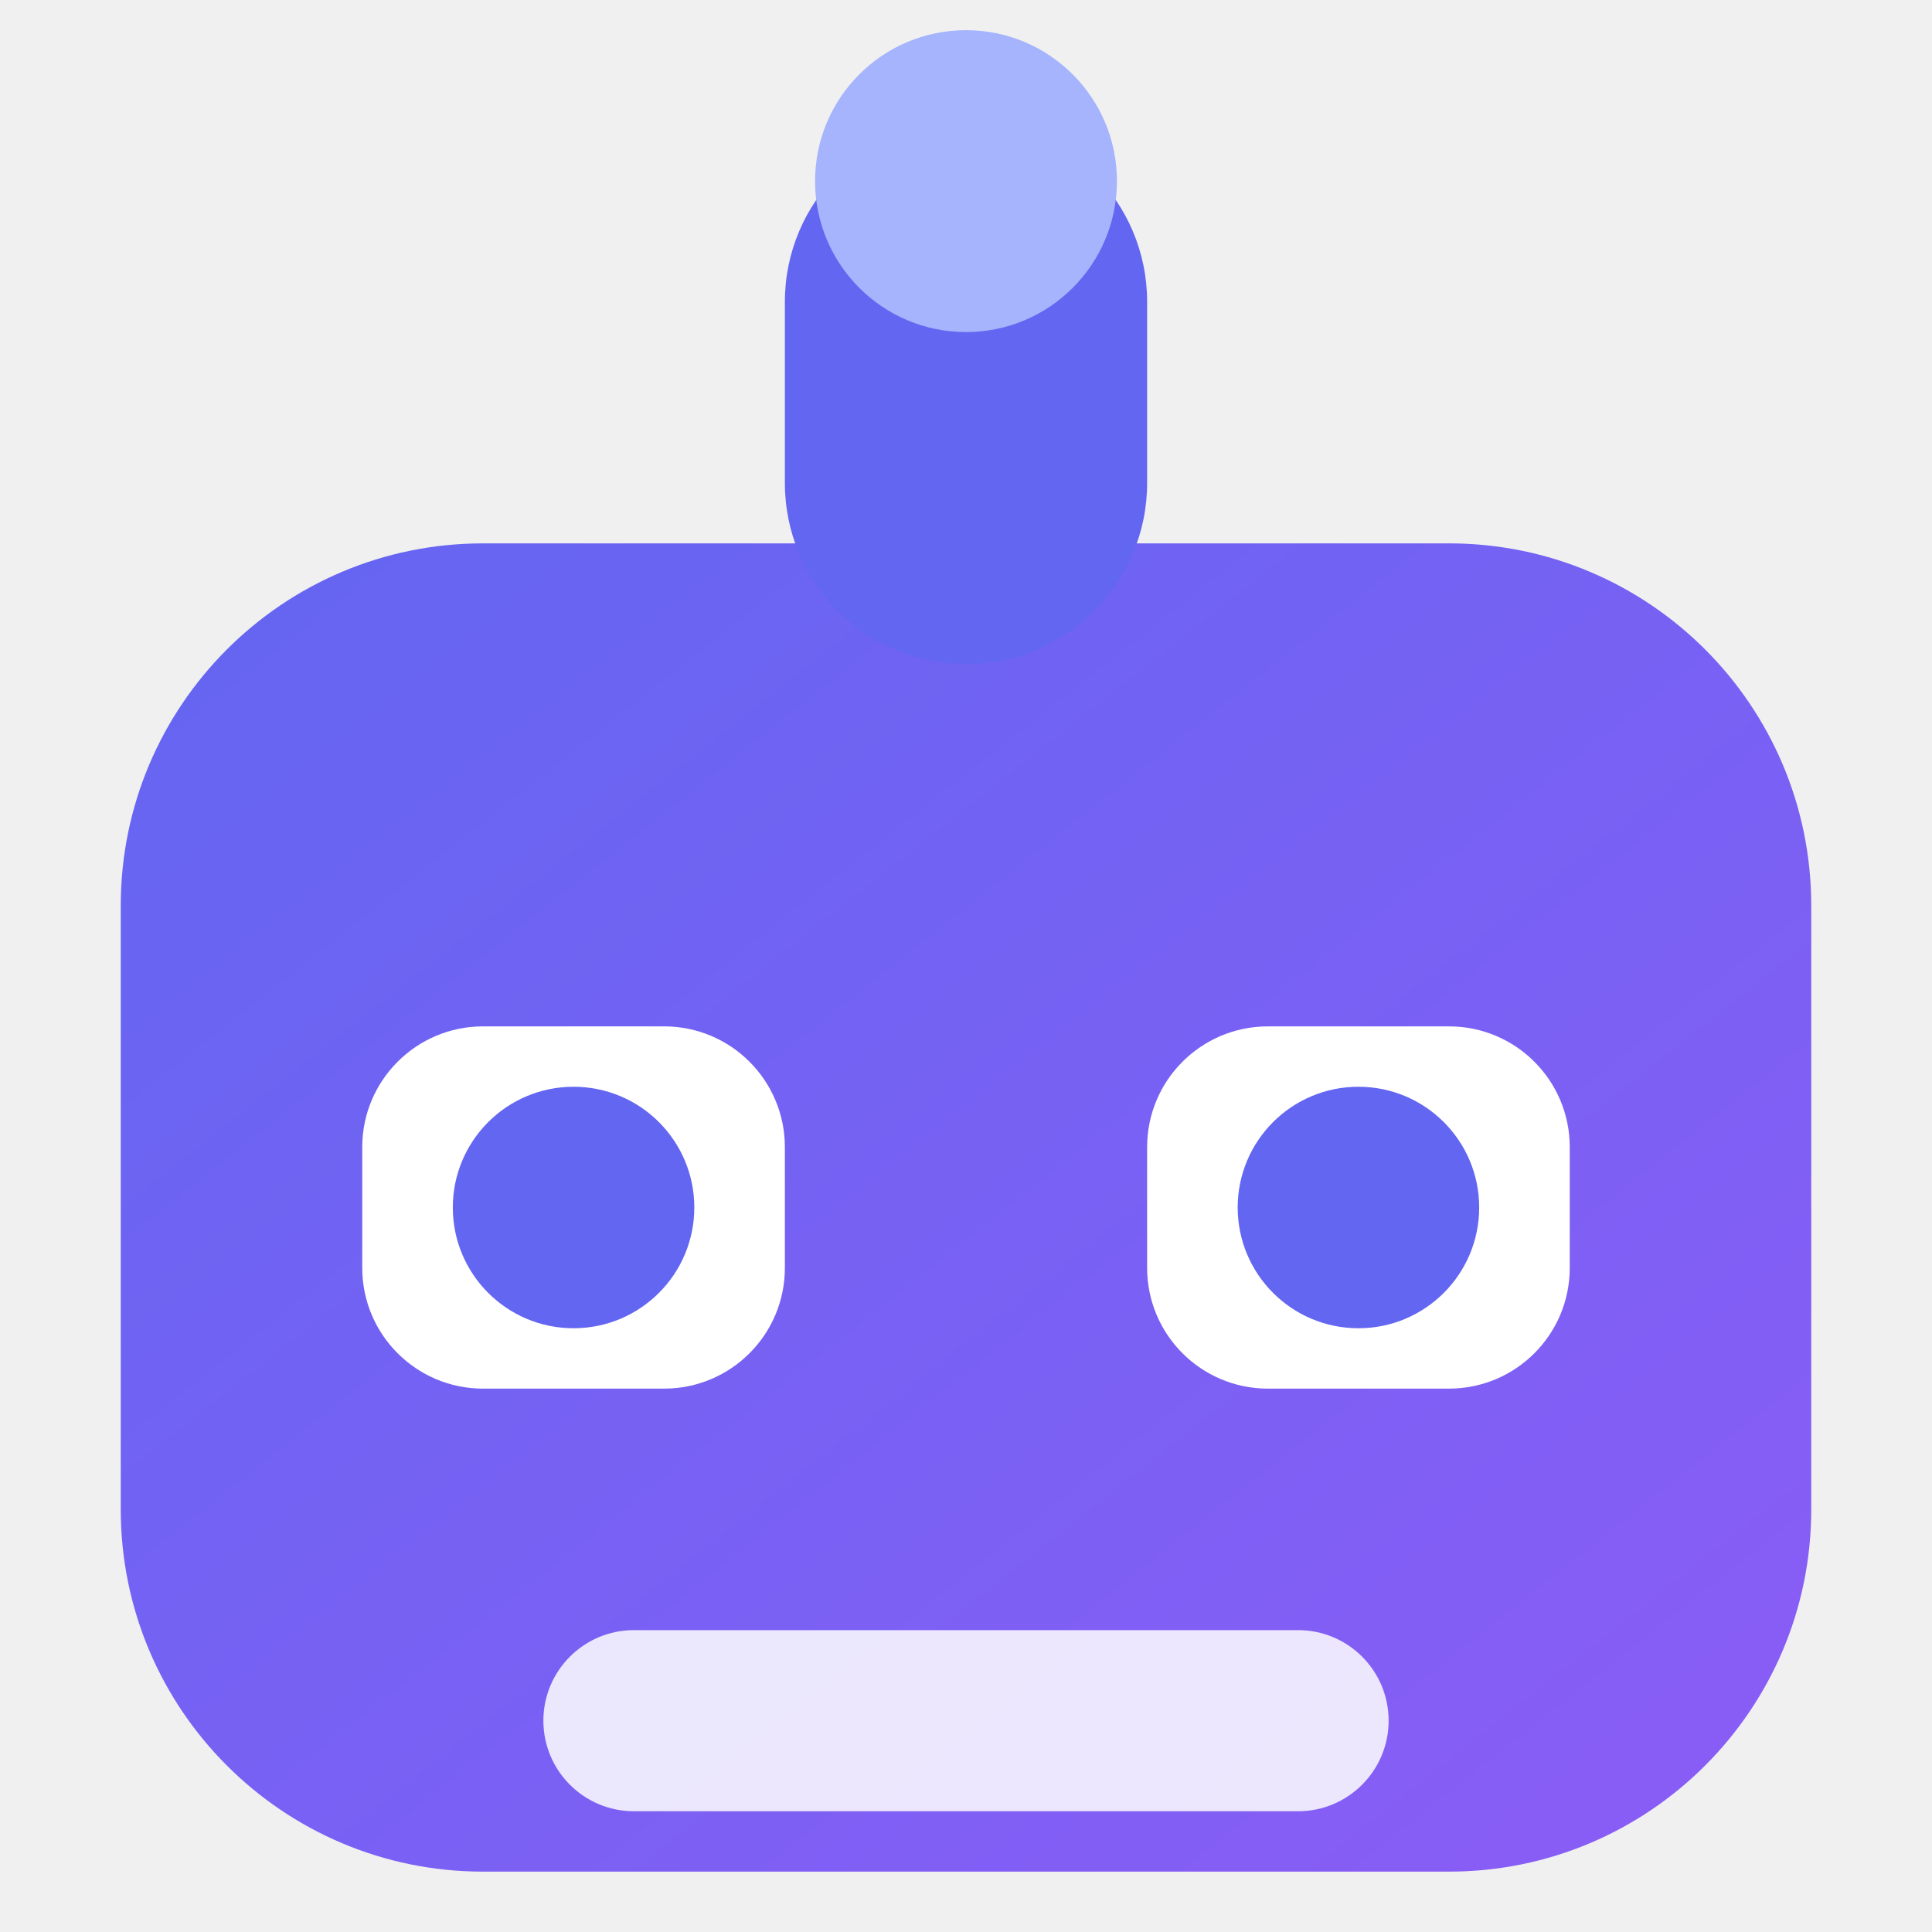
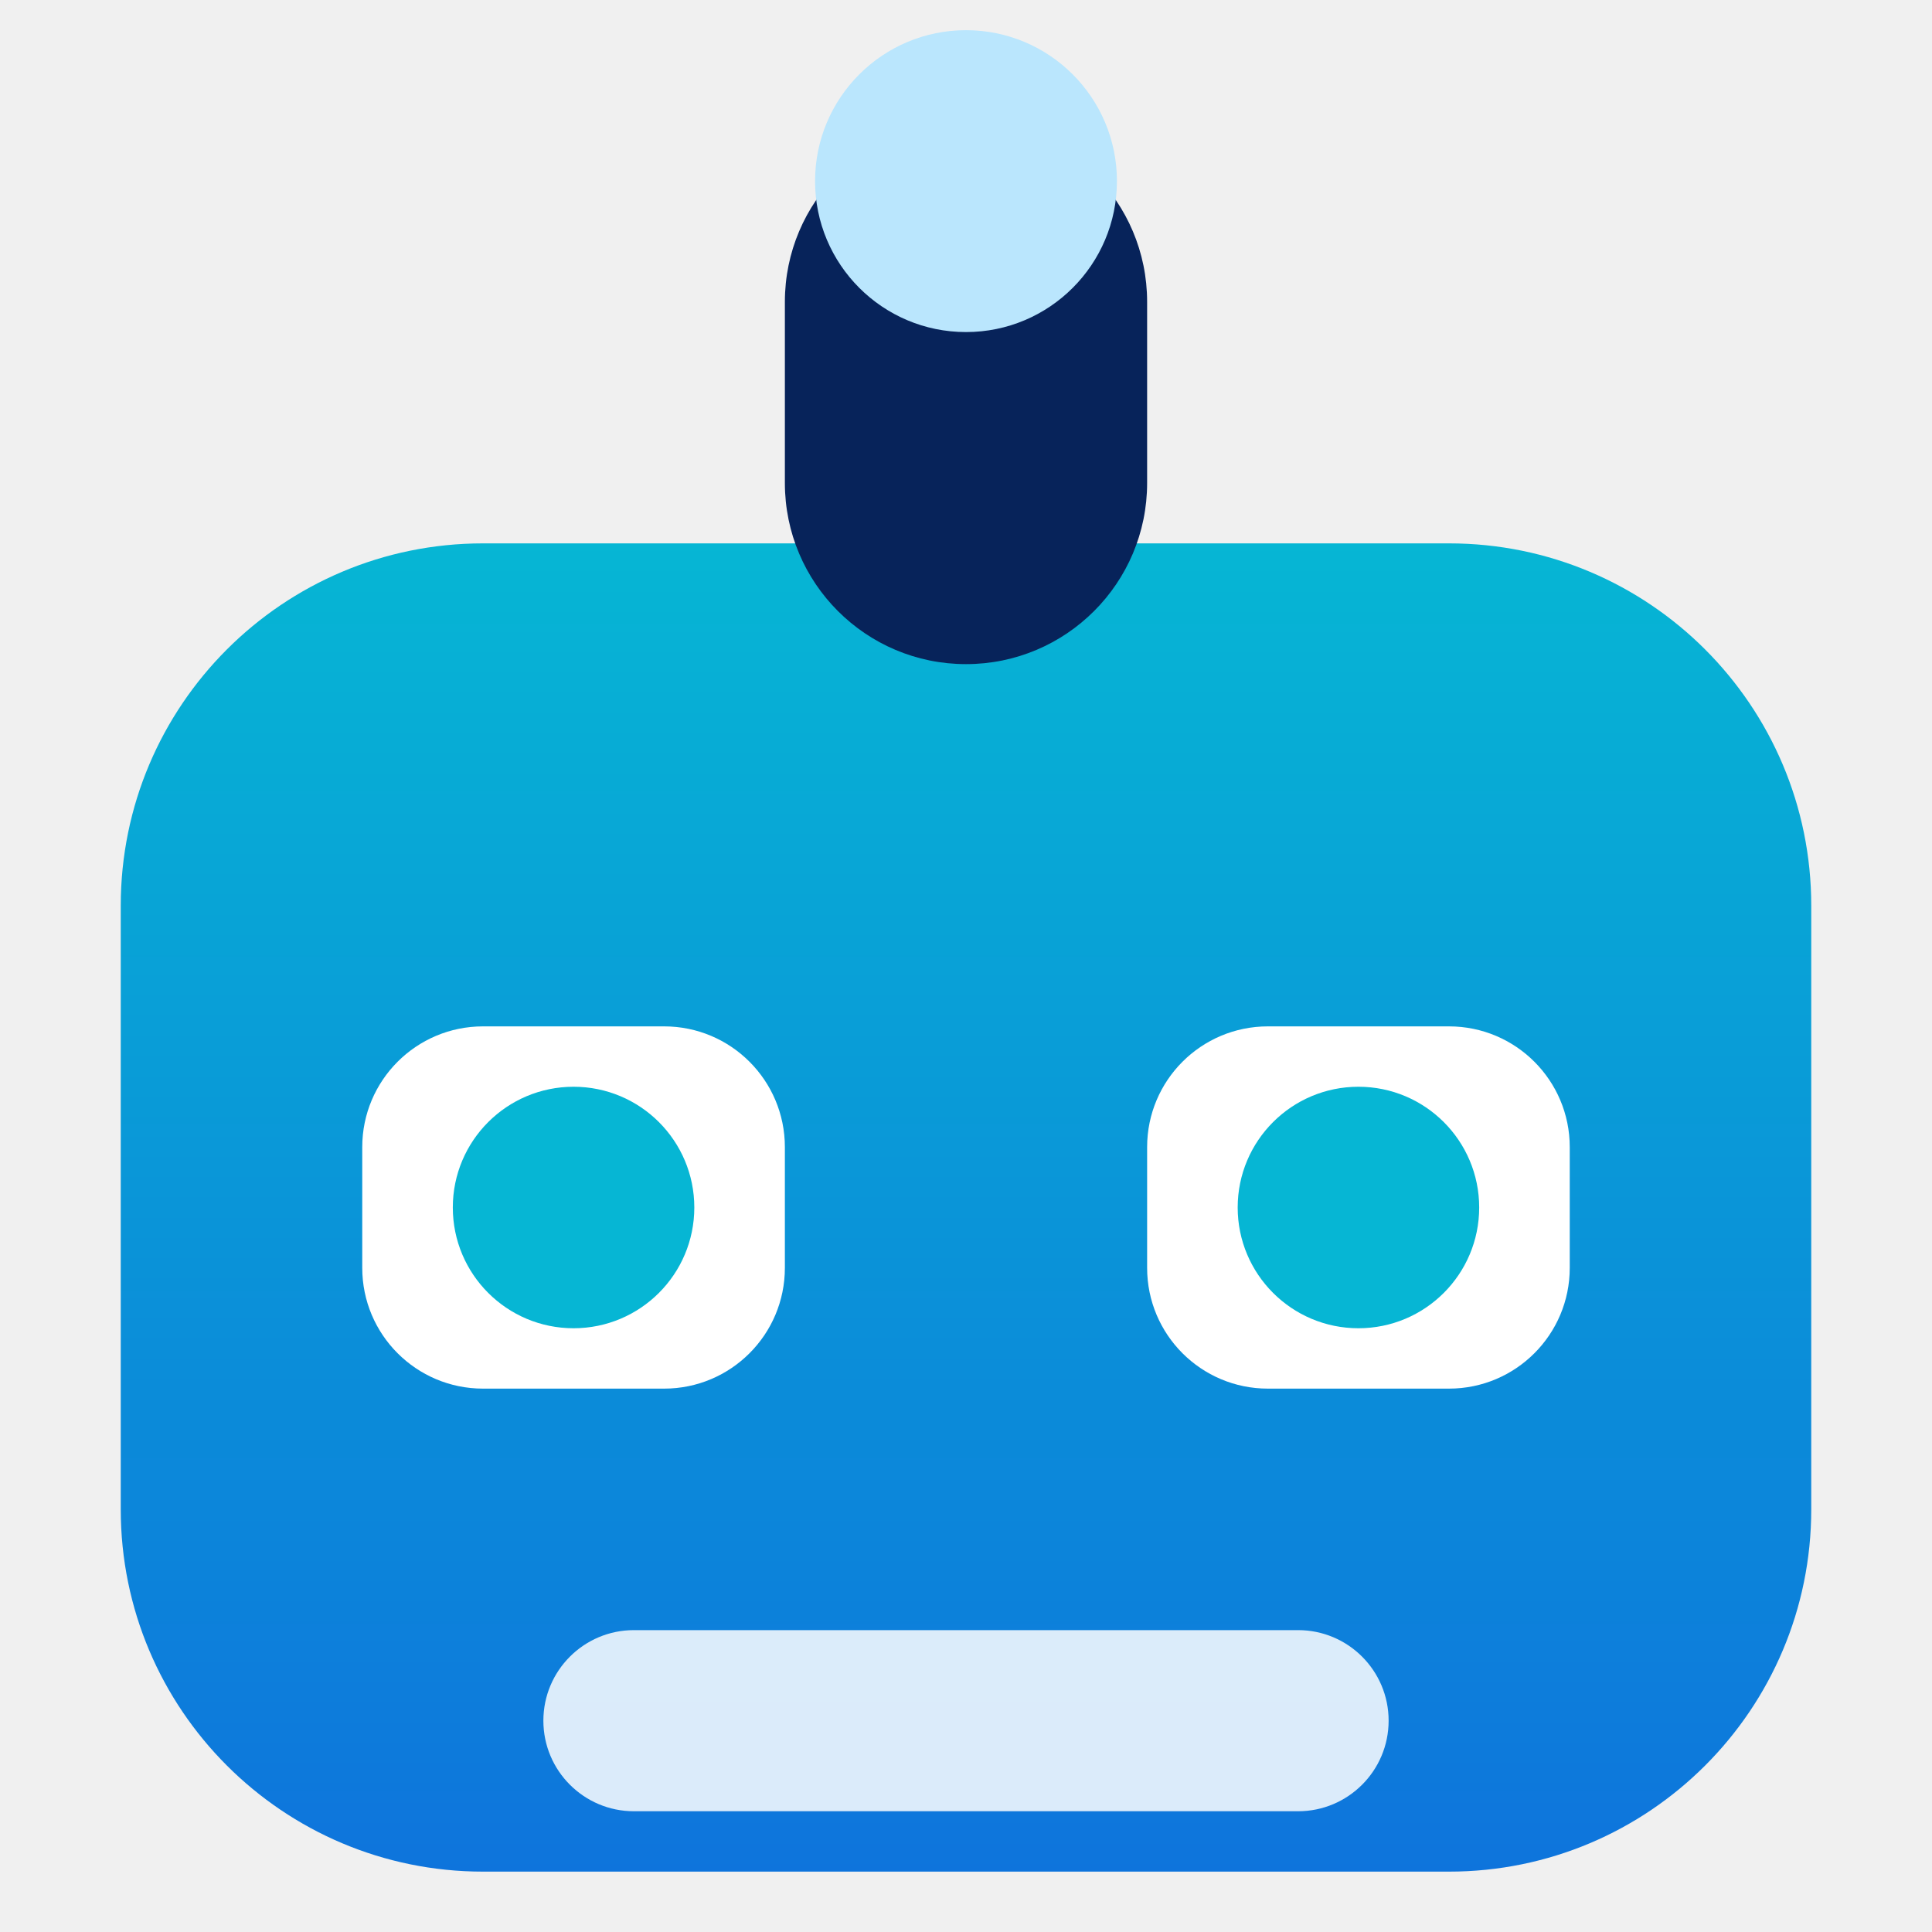
<svg xmlns="http://www.w3.org/2000/svg" viewBox="0 0 32 32" width="32" height="32">
  <defs>
-     <linearGradient id="g" x1="0%" y1="0%" x2="100%" y2="100%">
-       <stop offset="0%" style="stop-color:#6366f1" />
-       <stop offset="100%" style="stop-color:#8b5cf6" />
+     <linearGradient id="g" x1="0%" y1="0%" x2="0%" y2="100%">
+       <stop offset="0%" style="stop-color:#06b6d4" />
+       <stop offset="100%" style="stop-color:#0e74dc" />
    </linearGradient>
  </defs>
  <rect x="2" y="9" width="28" height="22" rx="6" fill="url(#g)" />
-   <rect x="13" y="2" width="6" height="9" rx="3" fill="#6366f1" />
-   <circle cx="16" cy="3" r="2.5" fill="#a5b4fc" />
+   <rect x="13" y="2" width="6" height="9" rx="3" fill="#07235a" />
+   <circle cx="16" cy="3" r="2.5" fill="#bae6fd" />
  <rect x="6" y="17" width="7" height="6" rx="2" fill="white" />
  <rect x="19" y="17" width="7" height="6" rx="2" fill="white" />
-   <circle cx="9.5" cy="20" r="2" fill="#6366f1" />
-   <circle cx="22.5" cy="20" r="2" fill="#6366f1" />
+   <circle cx="9.5" cy="20" r="2" fill="#06b6d4" />
+   <circle cx="22.5" cy="20" r="2" fill="#06b6d4" />
  <rect x="9" y="27" width="14" height="3" rx="1.5" fill="white" opacity="0.85" />
</svg>
